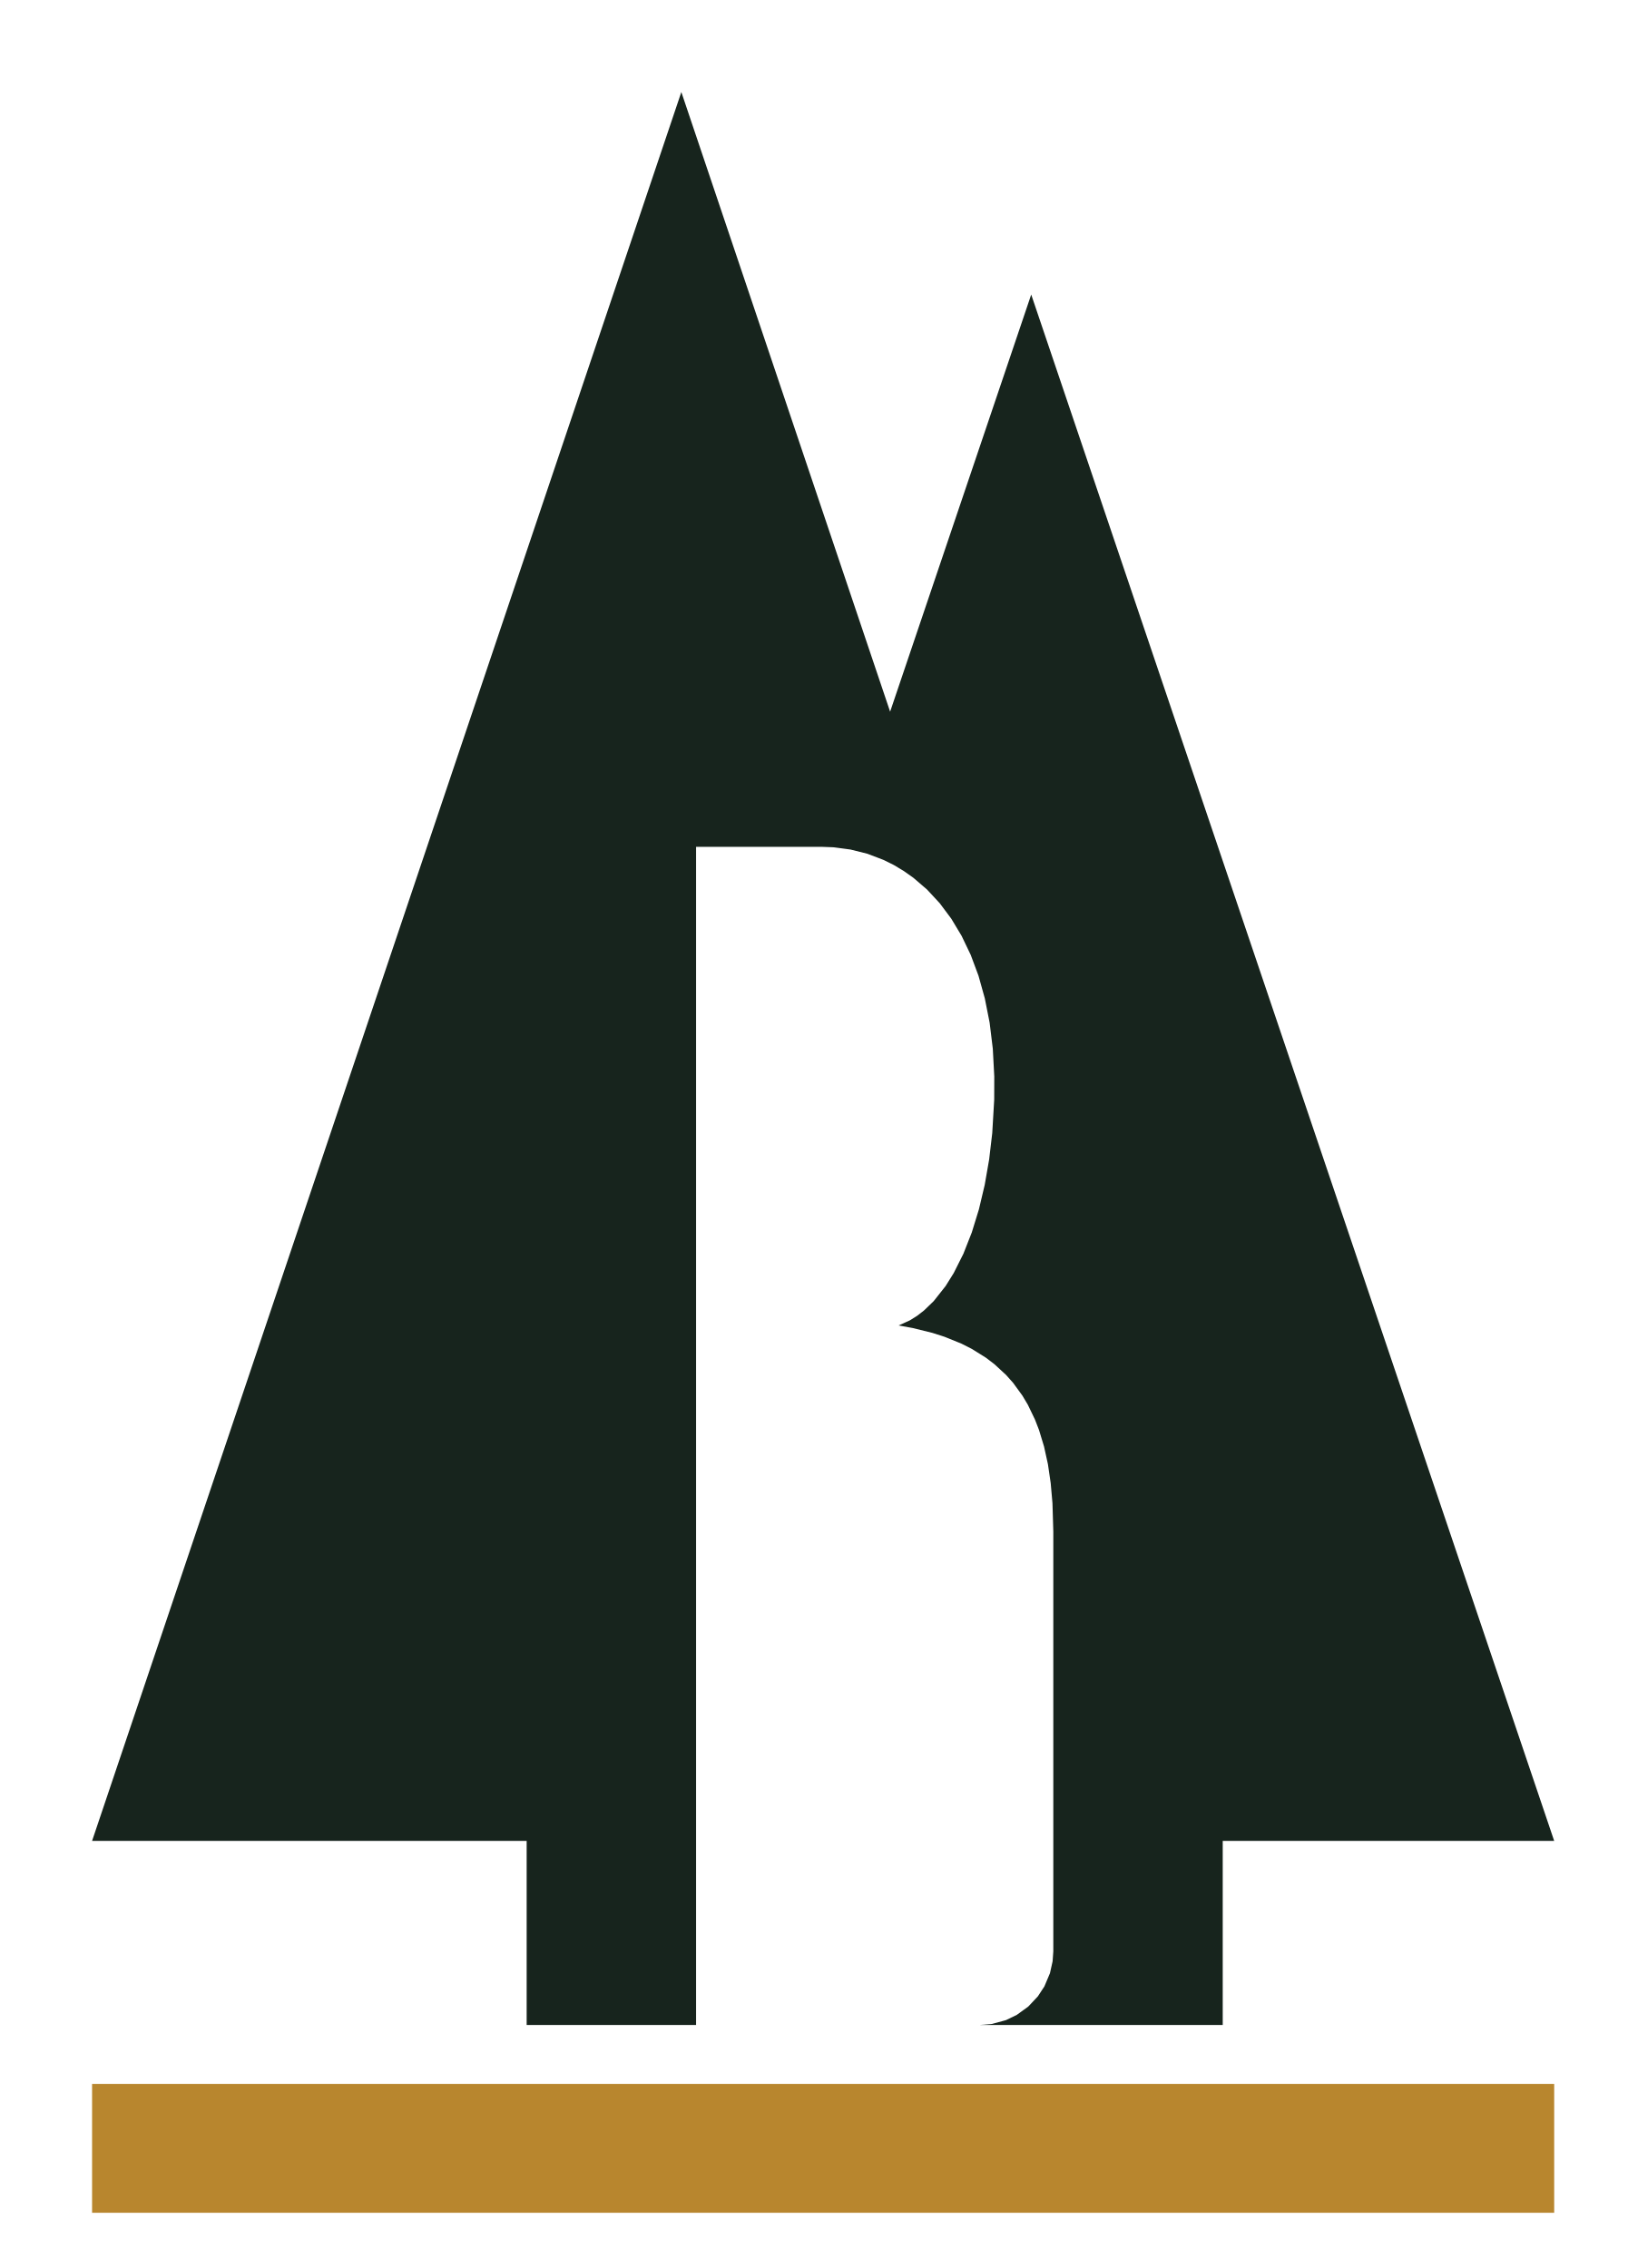
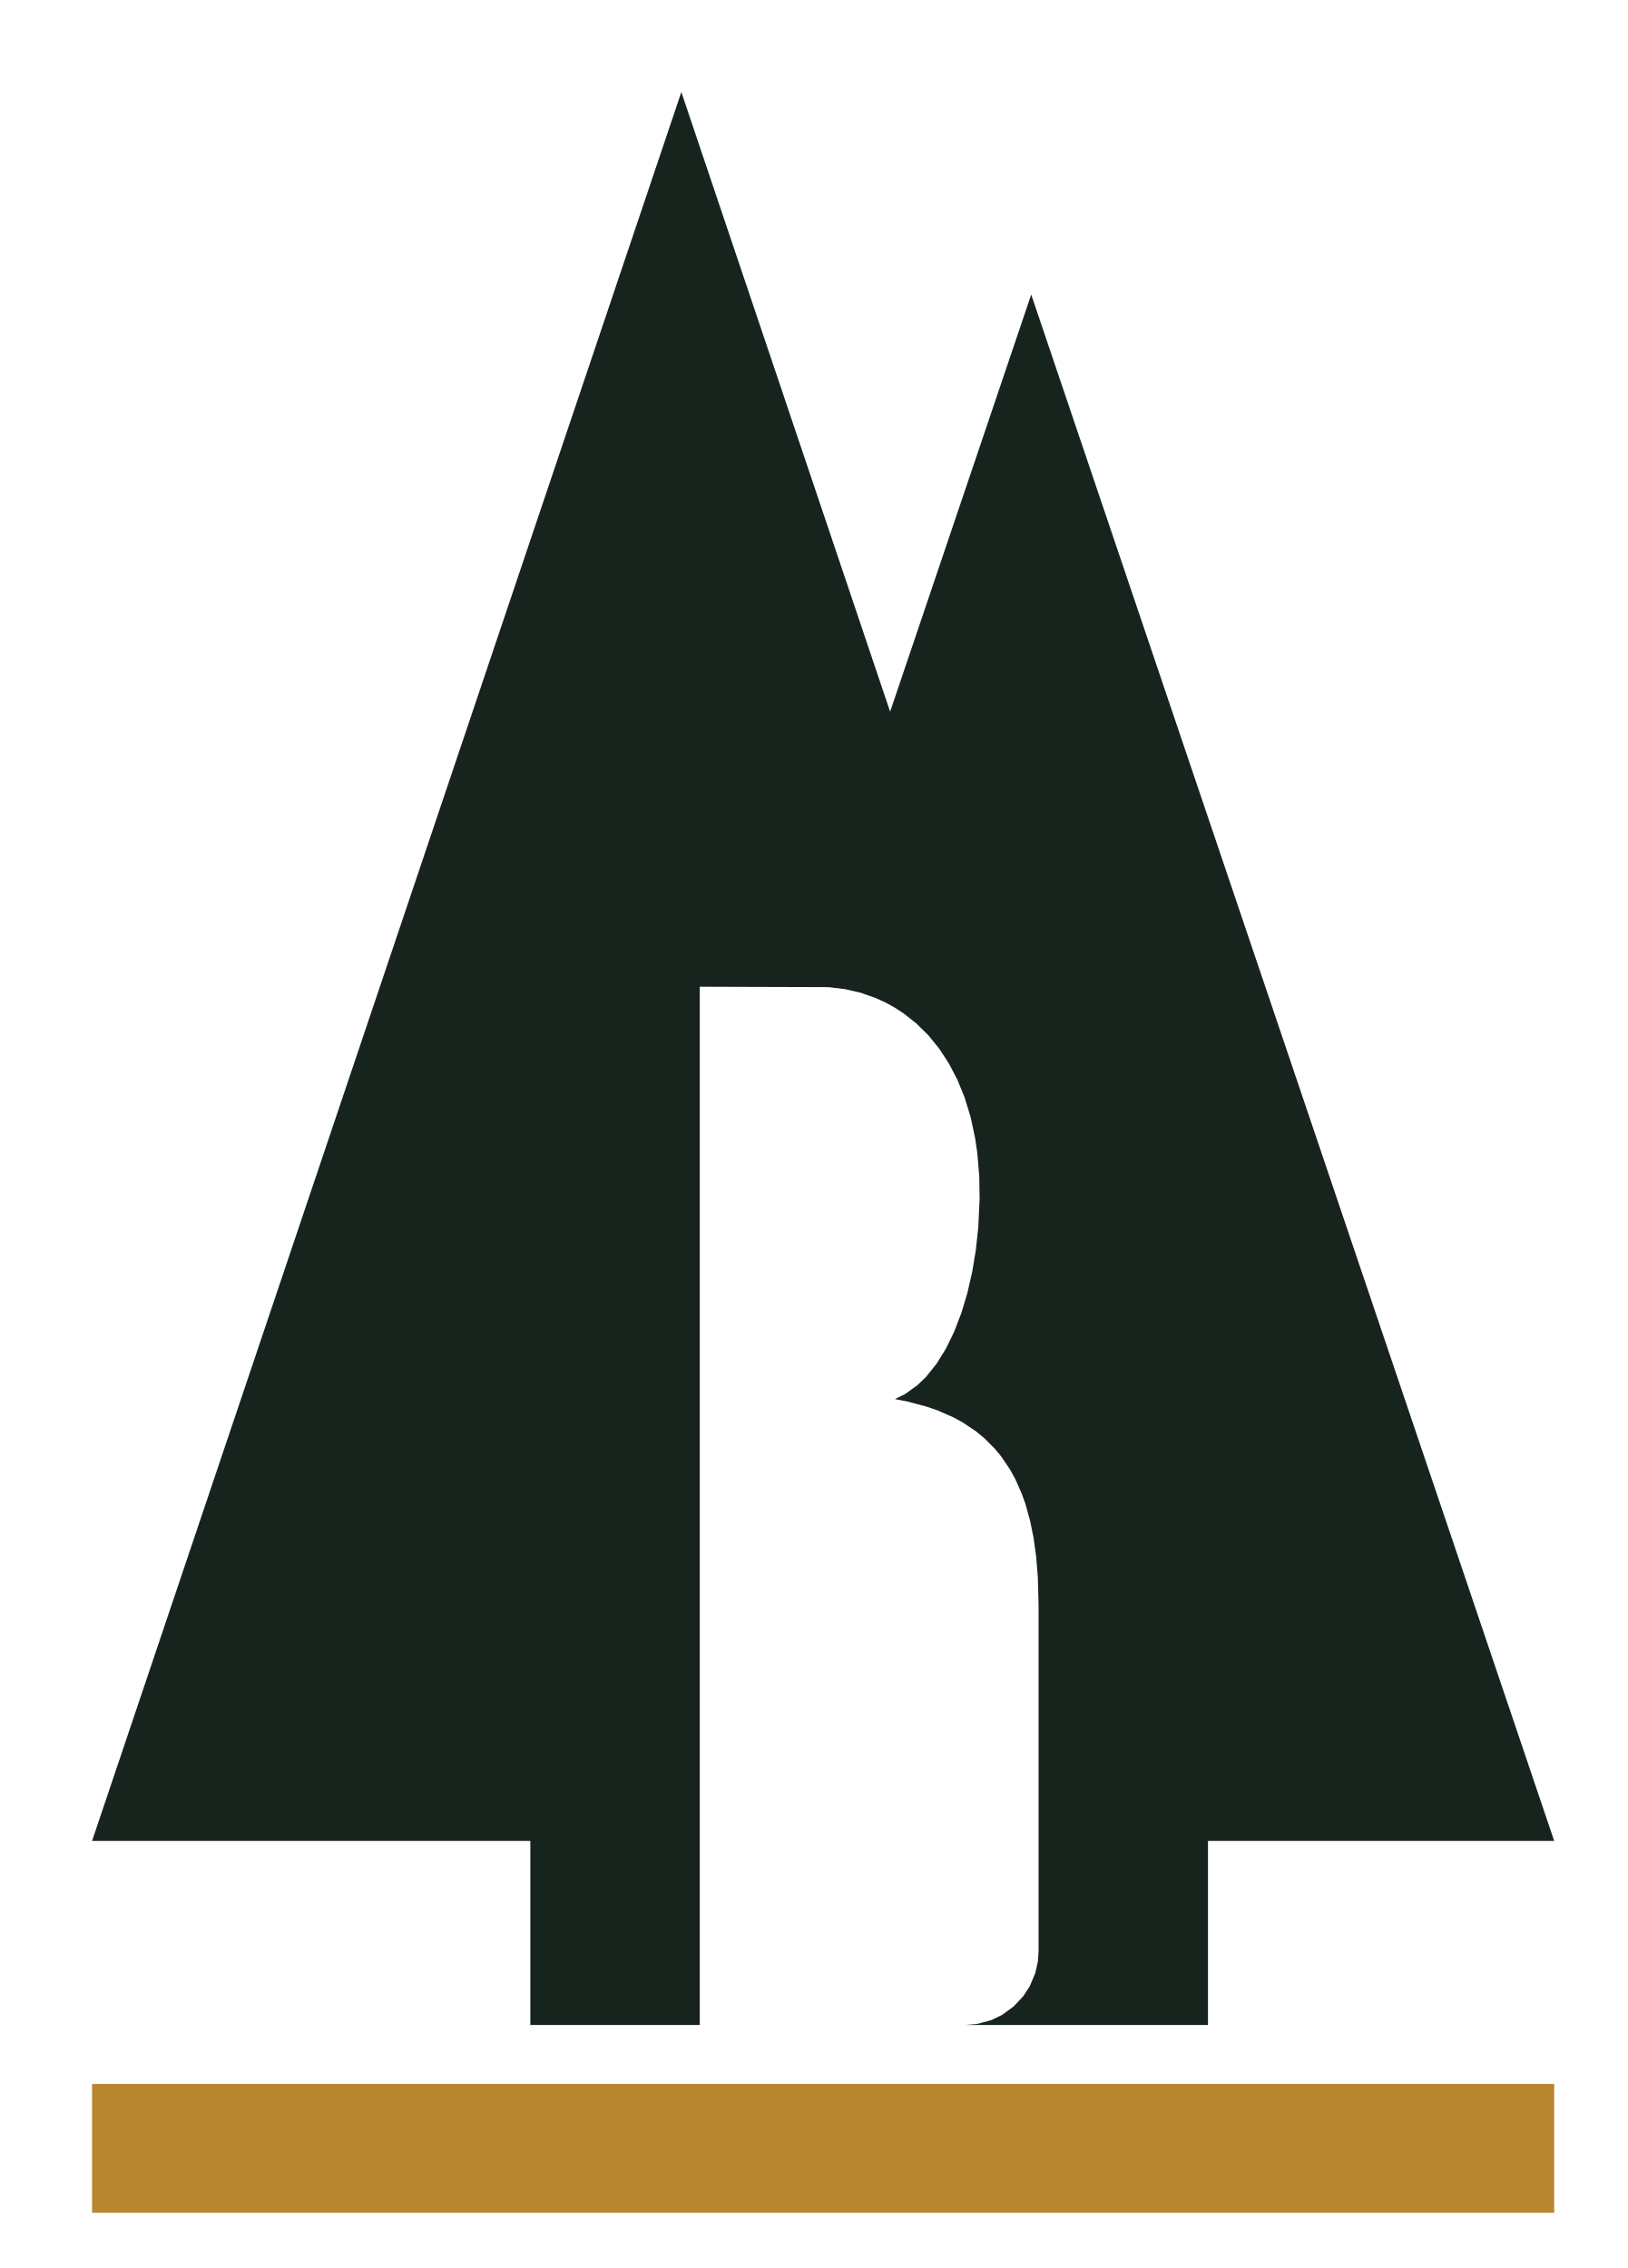
<svg xmlns="http://www.w3.org/2000/svg" viewBox="9 1 44.2 61.6" role="img" aria-label="Braveholt">
-   <path fill="#17241D" fill-rule="evenodd" d="M23.300 51.000 L23.300 56.000 L27.900 56.000 L27.900 24.000 L31.302 24.000 L31.623 24.012 L32.094 24.074 L32.550 24.188 L32.988 24.355 L33.269 24.494 L33.540 24.657 L33.801 24.842 L34.172 25.161 L34.515 25.531 L34.829 25.951 L35.110 26.419 L35.358 26.937 L35.569 27.503 L35.740 28.116 L35.871 28.777 L35.957 29.484 L35.997 30.238 L35.995 30.866 L35.942 31.775 L35.858 32.490 L35.737 33.183 L35.580 33.846 L35.387 34.472 L35.159 35.052 L34.896 35.576 L34.676 35.929 L34.353 36.338 L34.089 36.593 L33.902 36.738 L33.708 36.860 L33.400 37.000 L33.783 37.070 L34.317 37.202 L34.647 37.308 L35.105 37.494 L35.385 37.636 L35.770 37.876 L36.003 38.054 L36.320 38.347 L36.509 38.560 L36.761 38.906 L36.909 39.155 L37.101 39.554 L37.211 39.837 L37.348 40.288 L37.454 40.770 L37.529 41.283 L37.577 41.827 L37.600 42.600 L37.600 54.000 L37.581 54.270 L37.509 54.593 L37.358 54.951 L37.182 55.220 L36.919 55.500 L36.607 55.726 L36.316 55.867 L35.936 55.971 L35.600 56.000 L42.200 56.000 L42.200 51.000 L51.200 51.000 L37.000 9.000 L33.169 20.330 L27.500 3.500 L11.500 51.000Z" />
+   <path fill="#17241D" fill-rule="evenodd" d="M23.400 51.000 L23.400 56.000 L28.000 56.000 L28.000 27.800 L31.494 27.811 L31.936 27.864 L32.363 27.962 L32.774 28.106 L33.038 28.226 L33.292 28.366 L33.537 28.525 L33.885 28.801 L34.207 29.119 L34.501 29.481 L34.765 29.885 L34.997 30.330 L35.195 30.818 L35.356 31.346 L35.478 31.916 L35.537 32.318 L35.589 32.954 L35.599 33.558 L35.562 34.340 L35.496 34.953 L35.397 35.549 L35.266 36.121 L35.103 36.662 L34.909 37.167 L34.685 37.629 L34.429 38.041 L34.144 38.397 L33.910 38.623 L33.572 38.866 L33.300 39.000 L33.656 39.070 L34.152 39.202 L34.459 39.308 L34.883 39.494 L35.144 39.636 L35.501 39.876 L35.718 40.054 L36.011 40.347 L36.187 40.560 L36.421 40.907 L36.559 41.155 L36.737 41.554 L36.839 41.837 L36.966 42.288 L37.064 42.770 L37.135 43.283 L37.179 43.827 L37.200 44.600 L37.200 54.000 L37.182 54.270 L37.110 54.593 L36.958 54.951 L36.782 55.220 L36.519 55.500 L36.208 55.726 L35.916 55.867 L35.537 55.971 L35.200 56.000 L41.800 56.000 L41.800 51.000 L51.200 51.000 L37.000 9.000 L33.169 20.330 L27.500 3.500 L11.500 51.000Z" />
  <path fill="#B8862E" d="M11.5 57.6 H51.2 V61.1 H11.5Z" />
</svg>
